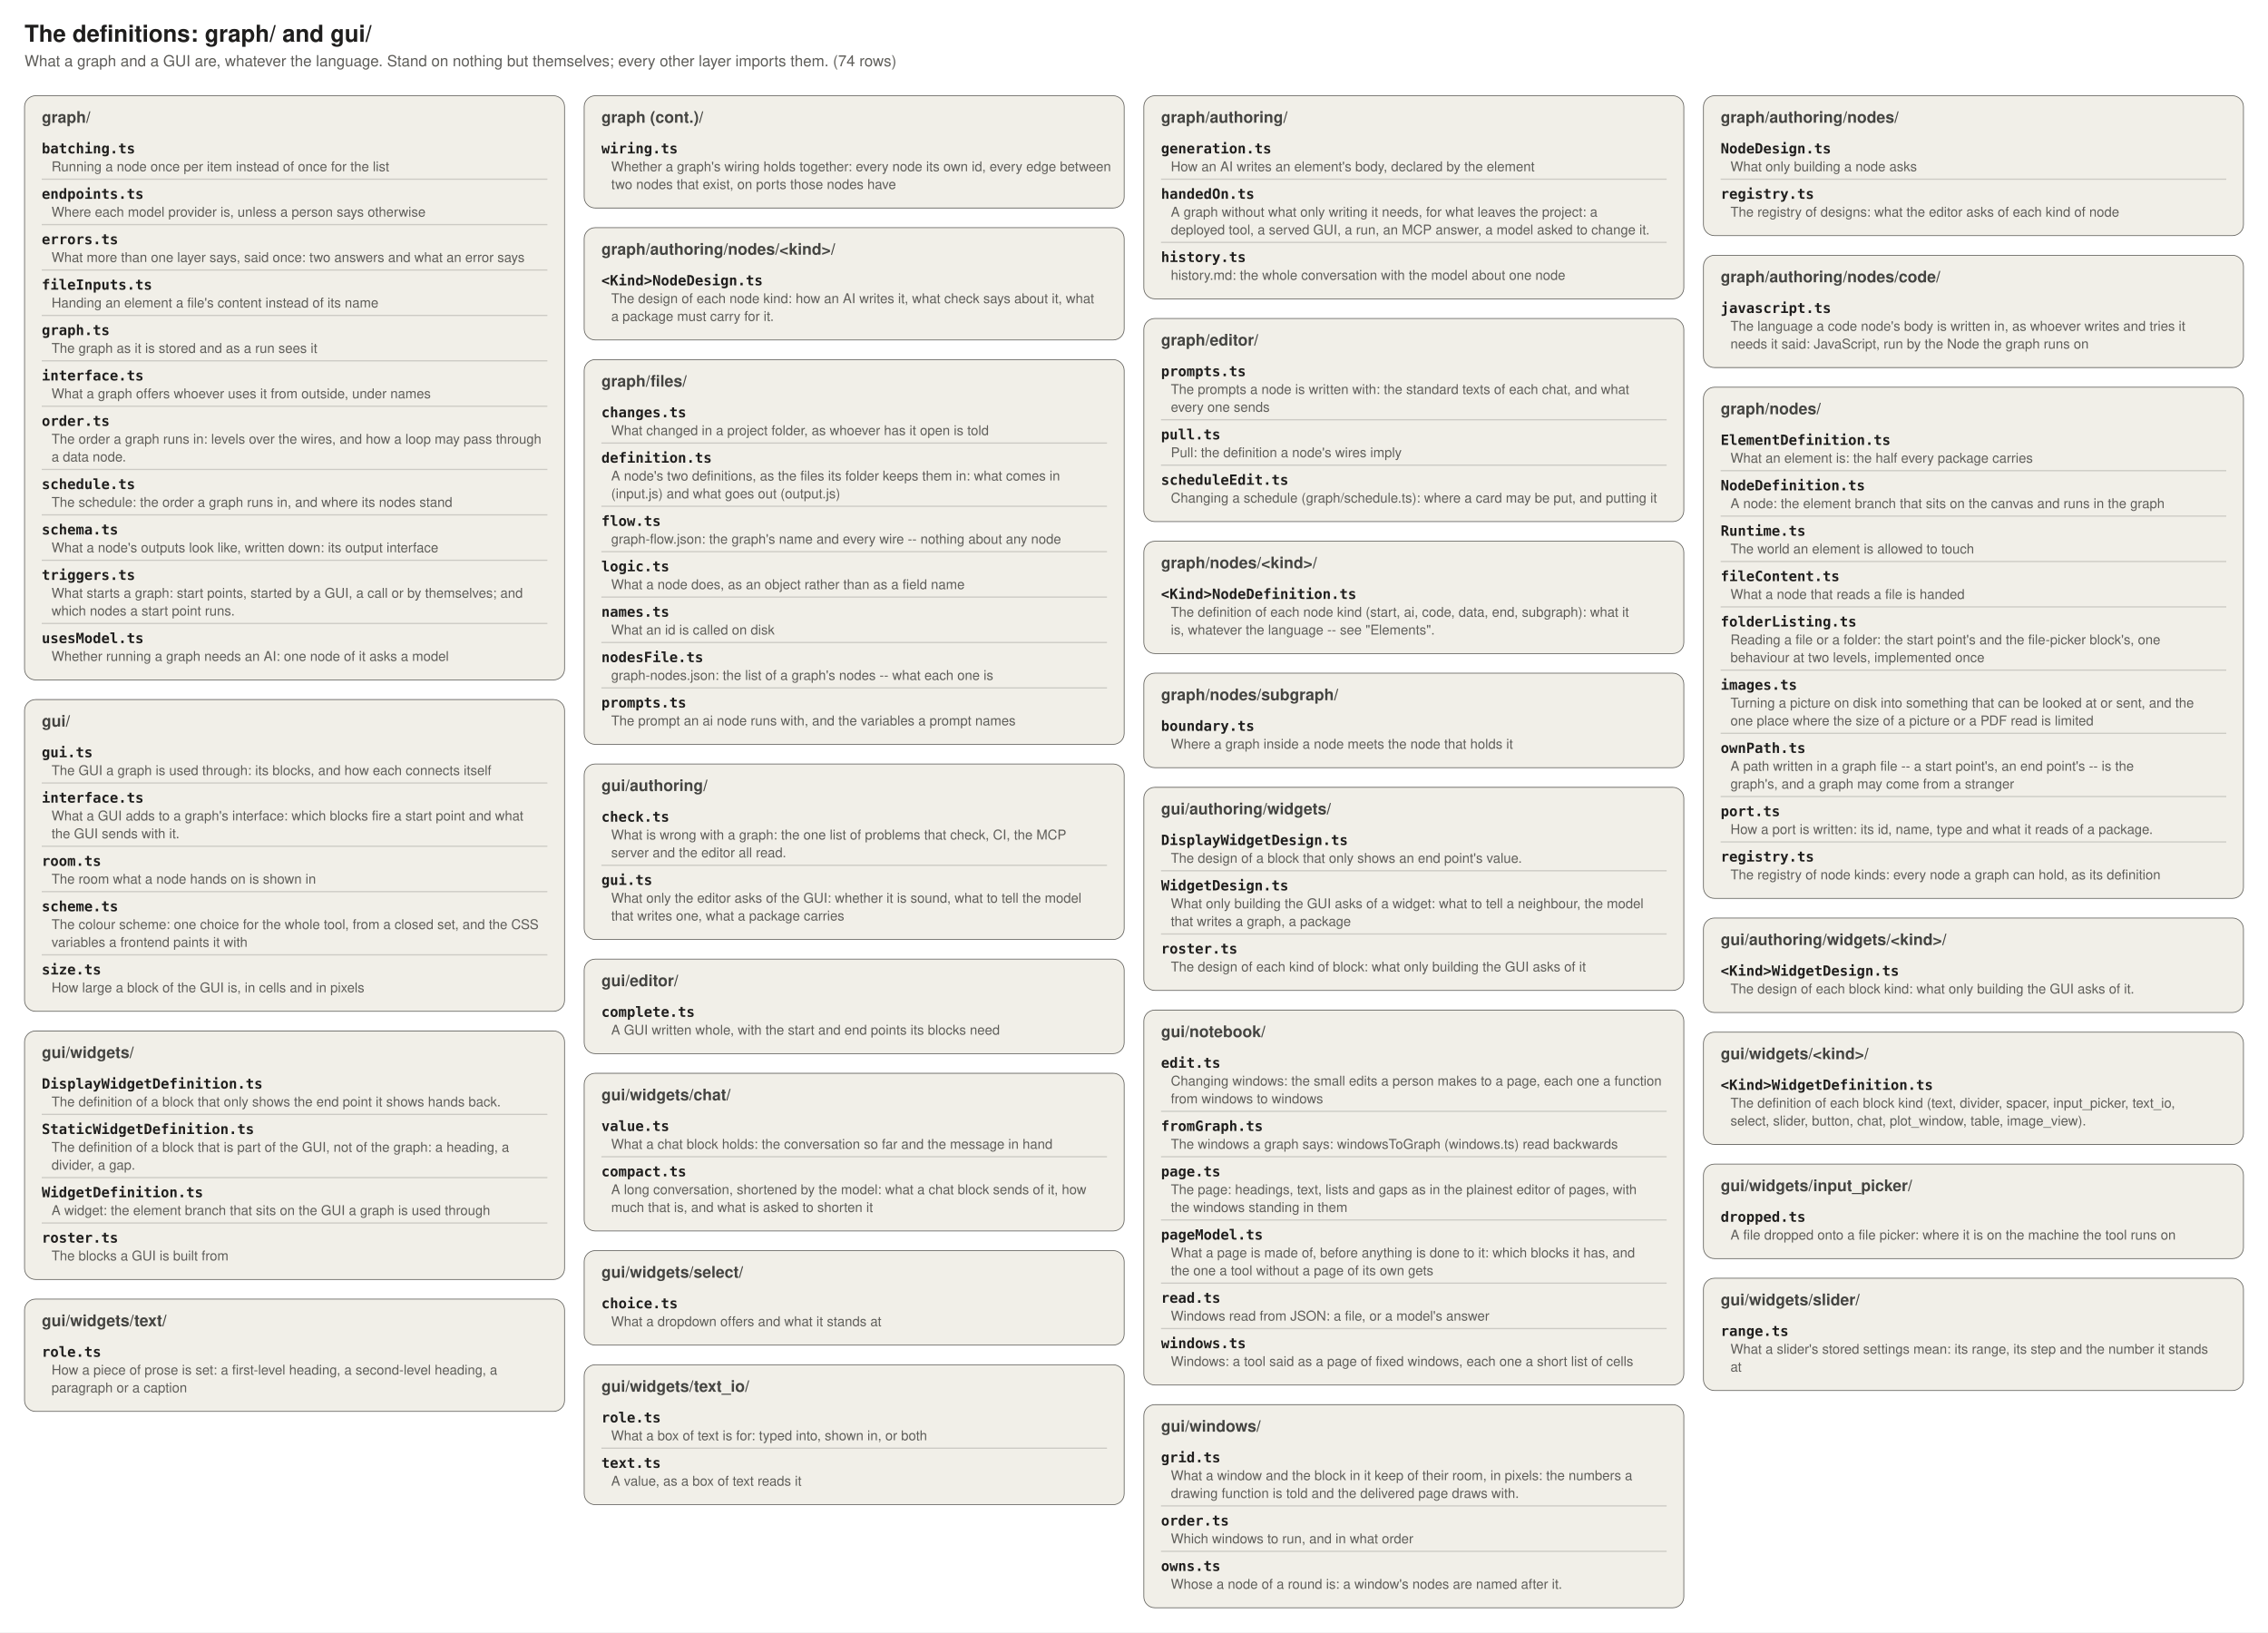
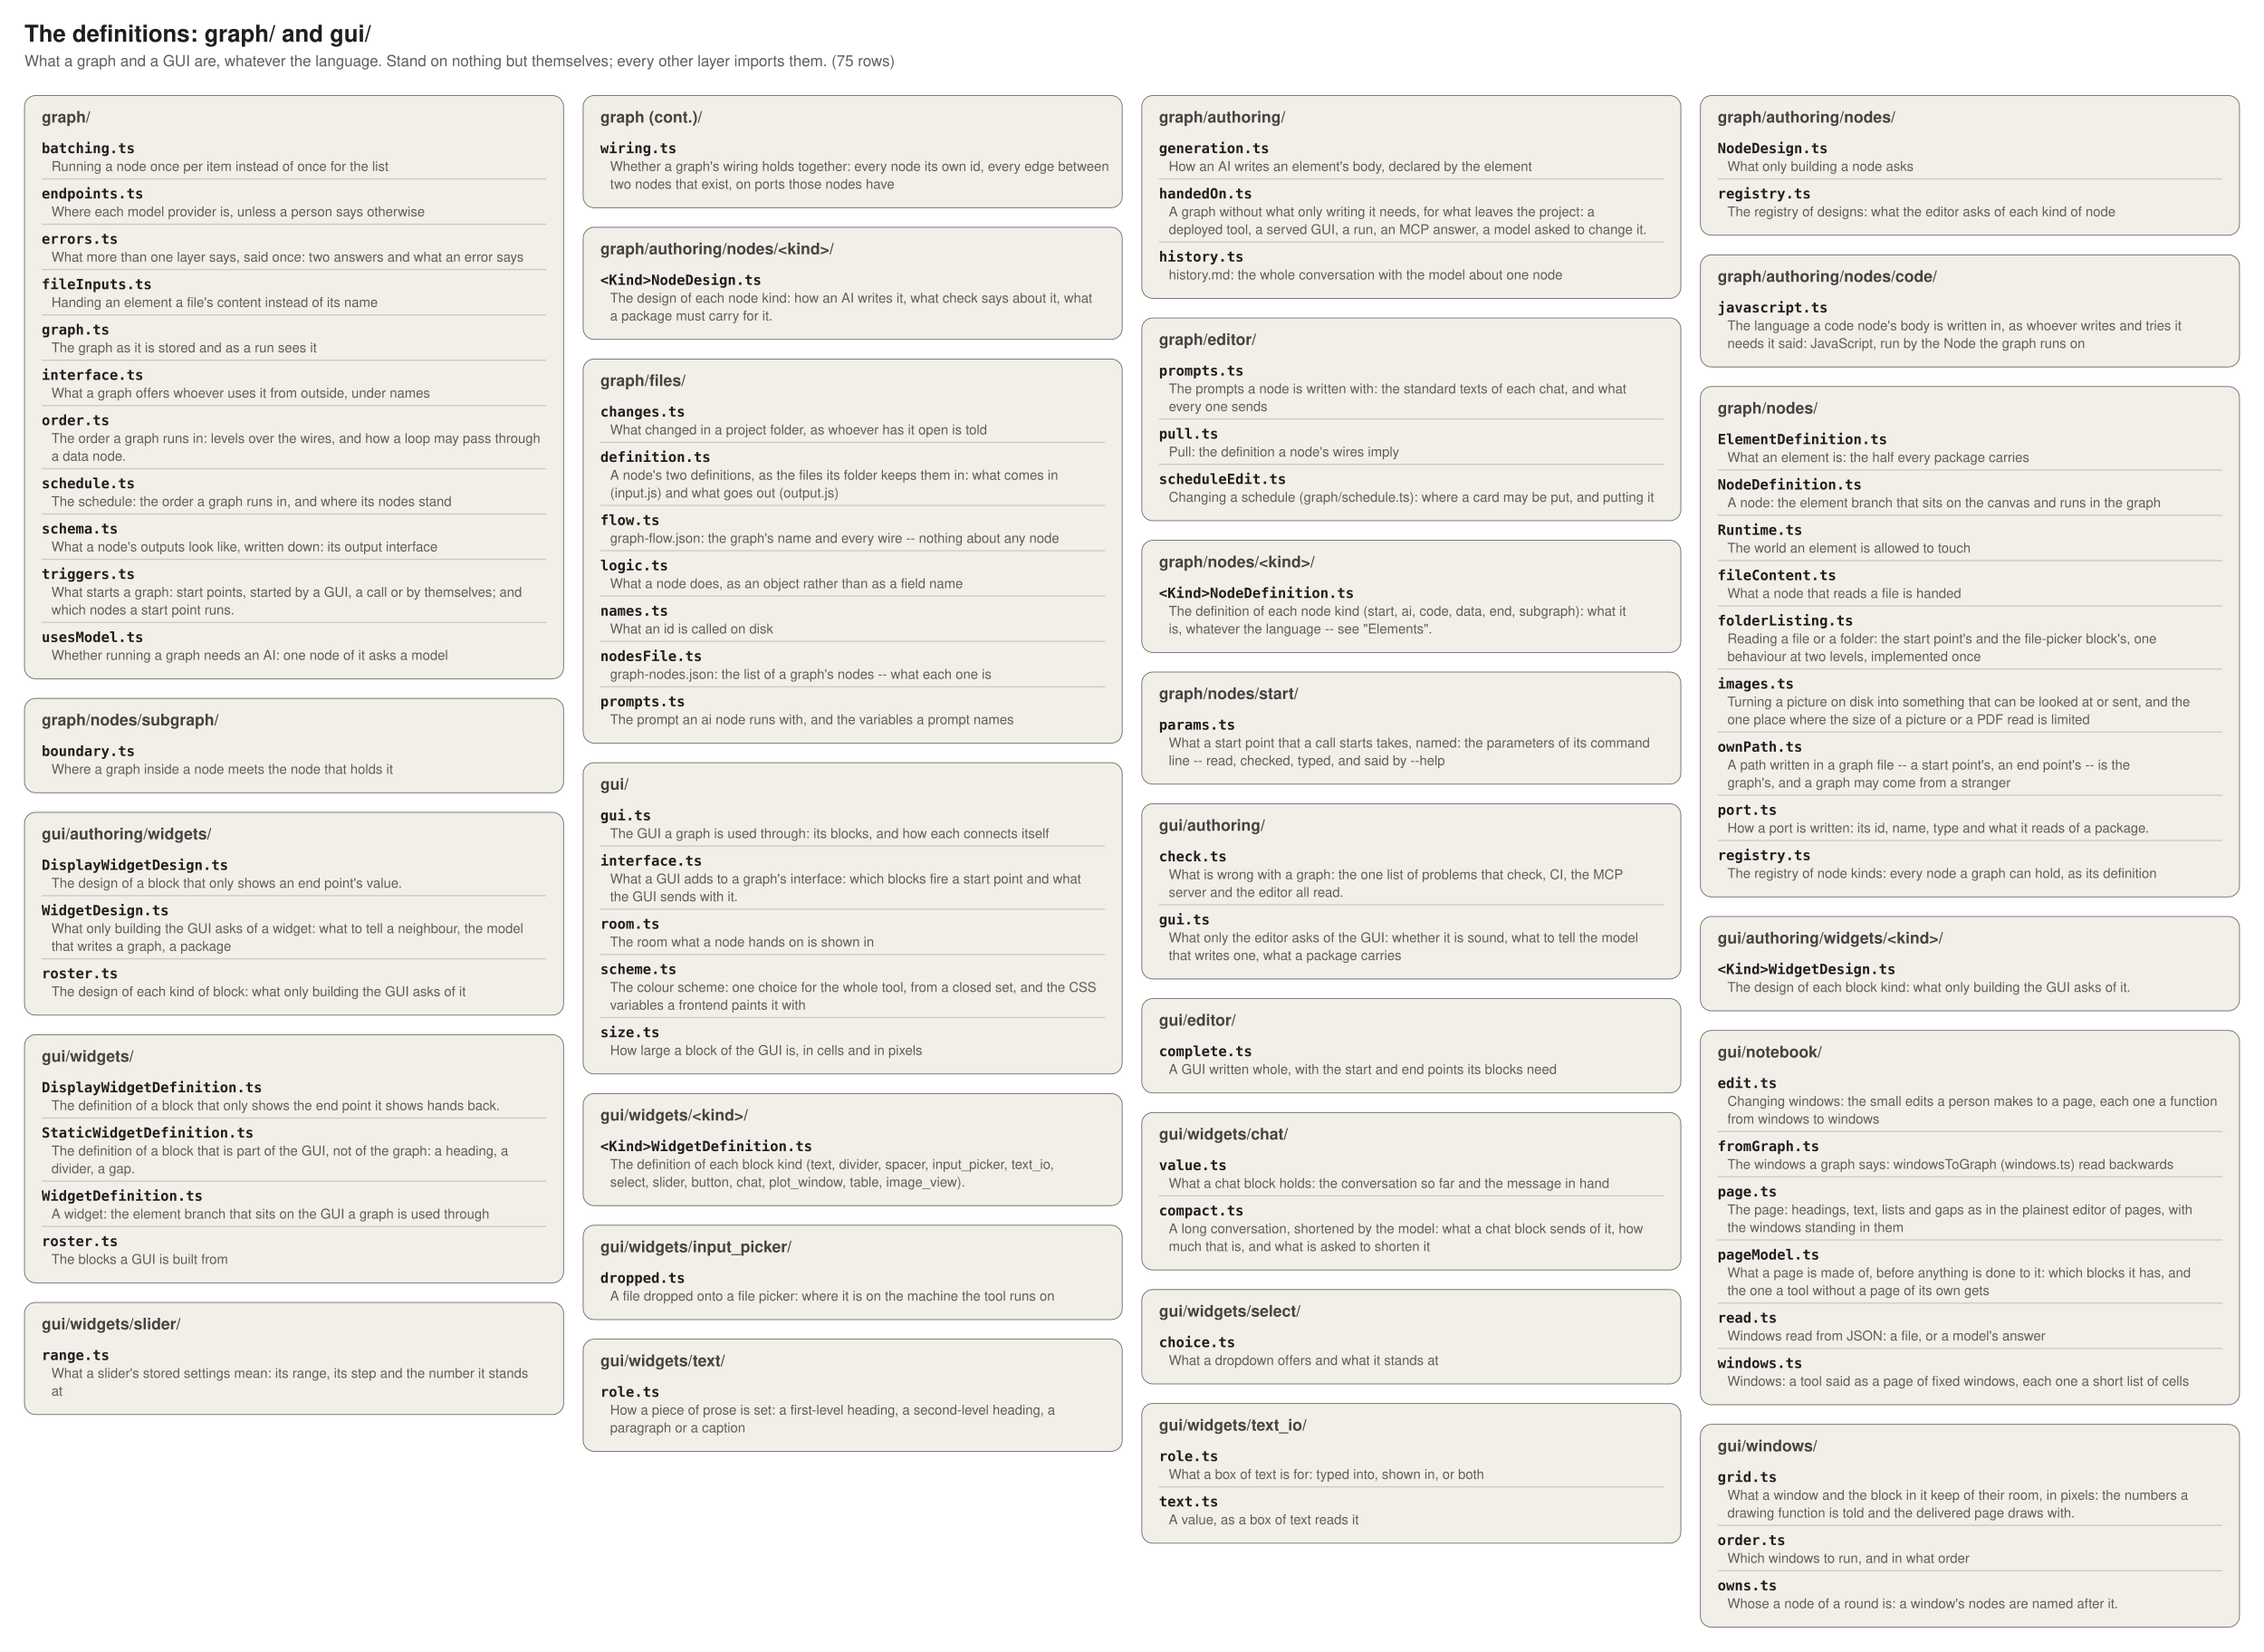
- <svg xmlns="http://www.w3.org/2000/svg" width="1848" viewBox="0 0 1848 1330" role="img">
+ <svg xmlns="http://www.w3.org/2000/svg" width="1848" viewBox="0 0 1848 1348" role="img">
  <style>svg{font-family:Segoe UI,Helvetica,Arial,sans-serif}.bg{fill:#ffffff}.h{font-size:19px;font-weight:600;fill:#1f1e1d}.n{font-size:12.5px;fill:#5f5e5a}.d{font-size:13px;font-weight:600;fill:#444441}.f{font-family:Consolas,Menlo,monospace;font-size:11.5px;font-weight:600;fill:#1f1e1d}.r{font-size:11px;fill:#5f5e5a}.box{fill:#F1EFE8;stroke:#5F5E5A;stroke-width:.6}.row{stroke:#5F5E5A;stroke-opacity:.25}@media (prefers-color-scheme:dark){.bg{fill:#1c1c1a}.h,.f{fill:#e8e6dc}.n,.r{fill:#b4b2a9}.d{fill:#D3D1C7}.box{fill:#262624;stroke:#B4B2A9}.row{stroke:#B4B2A9}}</style>
-   <rect class="bg" width="1848" height="1330" />
+   <rect class="bg" width="1848" height="1348" />
  <text class="h" x="20" y="34">The definitions: graph/ and gui/</text>
-   <text class="n" x="20" y="54">What a graph and a GUI are, whatever the language. Stand on nothing but themselves; every other layer imports them. (74 rows)</text>
+   <text class="n" x="20" y="54">What a graph and a GUI are, whatever the language. Stand on nothing but themselves; every other layer imports them. (75 rows)</text>
  <g>
    <rect class="box" x="20" y="78" width="440" height="476" rx="9" />
    <text class="d" x="34" y="100">graph/</text>
    <text class="f" x="34" y="125">batching.ts</text>
    <text class="r" x="42" y="139.5">Running a node once per item instead of once for the list</text>
    <line class="row" x1="34" x2="446" y1="146" y2="146" />
    <text class="f" x="34" y="162">endpoints.ts</text>
    <text class="r" x="42" y="176.5">Where each model provider is, unless a person says otherwise</text>
    <line class="row" x1="34" x2="446" y1="183" y2="183" />
    <text class="f" x="34" y="199">errors.ts</text>
    <text class="r" x="42" y="213.5">What more than one layer says, said once: two answers and what an error says</text>
    <line class="row" x1="34" x2="446" y1="220" y2="220" />
    <text class="f" x="34" y="236">fileInputs.ts</text>
    <text class="r" x="42" y="250.5">Handing an element a file's content instead of its name</text>
    <line class="row" x1="34" x2="446" y1="257" y2="257" />
    <text class="f" x="34" y="273">graph.ts</text>
    <text class="r" x="42" y="287.5">The graph as it is stored and as a run sees it</text>
    <line class="row" x1="34" x2="446" y1="294" y2="294" />
    <text class="f" x="34" y="310">interface.ts</text>
    <text class="r" x="42" y="324.5">What a graph offers whoever uses it from outside, under names</text>
    <line class="row" x1="34" x2="446" y1="331" y2="331" />
    <text class="f" x="34" y="347">order.ts</text>
    <text class="r" x="42" y="361.5">The order a graph runs in: levels over the wires, and how a loop may pass through</text>
    <text class="r" x="42" y="376">a data node.</text>
    <line class="row" x1="34" x2="446" y1="382.5" y2="382.5" />
    <text class="f" x="34" y="398.5">schedule.ts</text>
    <text class="r" x="42" y="413">The schedule: the order a graph runs in, and where its nodes stand</text>
    <line class="row" x1="34" x2="446" y1="419.5" y2="419.5" />
    <text class="f" x="34" y="435.5">schema.ts</text>
    <text class="r" x="42" y="450">What a node's outputs look like, written down: its output interface</text>
    <line class="row" x1="34" x2="446" y1="456.5" y2="456.5" />
    <text class="f" x="34" y="472.5">triggers.ts</text>
    <text class="r" x="42" y="487">What starts a graph: start points, started by a GUI, a call or by themselves; and</text>
    <text class="r" x="42" y="501.5">which nodes a start point runs.</text>
    <line class="row" x1="34" x2="446" y1="508" y2="508" />
    <text class="f" x="34" y="524">usesModel.ts</text>
    <text class="r" x="42" y="538.5">Whether running a graph needs an AI: one node of it asks a model</text>
  </g>
  <g>
    <rect class="box" x="476" y="78" width="440" height="91.5" rx="9" />
    <text class="d" x="490" y="100">graph (cont.)/</text>
    <text class="f" x="490" y="125">wiring.ts</text>
    <text class="r" x="498" y="139.5">Whether a graph's wiring holds together: every node its own id, every edge between</text>
    <text class="r" x="498" y="154">two nodes that exist, on ports those nodes have</text>
  </g>
  <g>
    <rect class="box" x="932" y="78" width="440" height="165.5" rx="9" />
    <text class="d" x="946" y="100">graph/authoring/</text>
    <text class="f" x="946" y="125">generation.ts</text>
    <text class="r" x="954" y="139.5">How an AI writes an element's body, declared by the element</text>
    <line class="row" x1="946" x2="1358" y1="146" y2="146" />
    <text class="f" x="946" y="162">handedOn.ts</text>
    <text class="r" x="954" y="176.5">A graph without what only writing it needs, for what leaves the project: a</text>
    <text class="r" x="954" y="191">deployed tool, a served GUI, a run, an MCP answer, a model asked to change it.</text>
    <line class="row" x1="946" x2="1358" y1="197.5" y2="197.5" />
    <text class="f" x="946" y="213.5">history.ts</text>
    <text class="r" x="954" y="228">history.md: the whole conversation with the model about one node</text>
  </g>
  <g>
    <rect class="box" x="1388" y="78" width="440" height="114" rx="9" />
    <text class="d" x="1402" y="100">graph/authoring/nodes/</text>
    <text class="f" x="1402" y="125">NodeDesign.ts</text>
    <text class="r" x="1410" y="139.5">What only building a node asks</text>
    <line class="row" x1="1402" x2="1814" y1="146" y2="146" />
    <text class="f" x="1402" y="162">registry.ts</text>
    <text class="r" x="1410" y="176.5">The registry of designs: what the editor asks of each kind of node</text>
  </g>
  <g>
    <rect class="box" x="476" y="185.5" width="440" height="91.5" rx="9" />
    <text class="d" x="490" y="207.5">graph/authoring/nodes/&lt;kind&gt;/</text>
    <text class="f" x="490" y="232.5">&lt;Kind&gt;NodeDesign.ts</text>
    <text class="r" x="498" y="247">The design of each node kind: how an AI writes it, what check says about it, what</text>
    <text class="r" x="498" y="261.5">a package must carry for it.</text>
  </g>
  <g>
    <rect class="box" x="1388" y="208" width="440" height="91.5" rx="9" />
    <text class="d" x="1402" y="230">graph/authoring/nodes/code/</text>
    <text class="f" x="1402" y="255">javascript.ts</text>
    <text class="r" x="1410" y="269.5">The language a code node's body is written in, as whoever writes and tries it</text>
    <text class="r" x="1410" y="284">needs it said: JavaScript, run by the Node the graph runs on</text>
  </g>
  <g>
    <rect class="box" x="932" y="259.5" width="440" height="165.5" rx="9" />
    <text class="d" x="946" y="281.5">graph/editor/</text>
    <text class="f" x="946" y="306.5">prompts.ts</text>
    <text class="r" x="954" y="321">The prompts a node is written with: the standard texts of each chat, and what</text>
    <text class="r" x="954" y="335.5">every one sends</text>
    <line class="row" x1="946" x2="1358" y1="342" y2="342" />
    <text class="f" x="946" y="358">pull.ts</text>
    <text class="r" x="954" y="372.5">Pull: the definition a node's wires imply</text>
    <line class="row" x1="946" x2="1358" y1="379" y2="379" />
    <text class="f" x="946" y="395">scheduleEdit.ts</text>
    <text class="r" x="954" y="409.5">Changing a schedule (graph/schedule.ts): where a card may be put, and putting it</text>
  </g>
  <g>
    <rect class="box" x="476" y="293" width="440" height="313.5" rx="9" />
    <text class="d" x="490" y="315">graph/files/</text>
    <text class="f" x="490" y="340">changes.ts</text>
    <text class="r" x="498" y="354.5">What changed in a project folder, as whoever has it open is told</text>
    <line class="row" x1="490" x2="902" y1="361" y2="361" />
    <text class="f" x="490" y="377">definition.ts</text>
    <text class="r" x="498" y="391.5">A node's two definitions, as the files its folder keeps them in: what comes in</text>
    <text class="r" x="498" y="406">(input.js) and what goes out (output.js)</text>
    <line class="row" x1="490" x2="902" y1="412.5" y2="412.5" />
    <text class="f" x="490" y="428.5">flow.ts</text>
    <text class="r" x="498" y="443">graph-flow.json: the graph's name and every wire -- nothing about any node</text>
    <line class="row" x1="490" x2="902" y1="449.5" y2="449.5" />
    <text class="f" x="490" y="465.5">logic.ts</text>
    <text class="r" x="498" y="480">What a node does, as an object rather than as a field name</text>
    <line class="row" x1="490" x2="902" y1="486.5" y2="486.5" />
    <text class="f" x="490" y="502.5">names.ts</text>
    <text class="r" x="498" y="517">What an id is called on disk</text>
    <line class="row" x1="490" x2="902" y1="523.5" y2="523.5" />
    <text class="f" x="490" y="539.5">nodesFile.ts</text>
    <text class="r" x="498" y="554">graph-nodes.json: the list of a graph's nodes -- what each one is</text>
    <line class="row" x1="490" x2="902" y1="560.5" y2="560.5" />
    <text class="f" x="490" y="576.5">prompts.ts</text>
    <text class="r" x="498" y="591">The prompt an ai node runs with, and the variables a prompt names</text>
  </g>
  <g>
    <rect class="box" x="1388" y="315.5" width="440" height="416.5" rx="9" />
    <text class="d" x="1402" y="337.5">graph/nodes/</text>
    <text class="f" x="1402" y="362.5">ElementDefinition.ts</text>
    <text class="r" x="1410" y="377">What an element is: the half every package carries</text>
    <line class="row" x1="1402" x2="1814" y1="383.5" y2="383.5" />
    <text class="f" x="1402" y="399.5">NodeDefinition.ts</text>
    <text class="r" x="1410" y="414">A node: the element branch that sits on the canvas and runs in the graph</text>
    <line class="row" x1="1402" x2="1814" y1="420.5" y2="420.5" />
    <text class="f" x="1402" y="436.5">Runtime.ts</text>
    <text class="r" x="1410" y="451">The world an element is allowed to touch</text>
    <line class="row" x1="1402" x2="1814" y1="457.5" y2="457.5" />
    <text class="f" x="1402" y="473.5">fileContent.ts</text>
    <text class="r" x="1410" y="488">What a node that reads a file is handed</text>
    <line class="row" x1="1402" x2="1814" y1="494.5" y2="494.5" />
    <text class="f" x="1402" y="510.5">folderListing.ts</text>
    <text class="r" x="1410" y="525">Reading a file or a folder: the start point's and the file-picker block's, one</text>
    <text class="r" x="1410" y="539.5">behaviour at two levels, implemented once</text>
    <line class="row" x1="1402" x2="1814" y1="546" y2="546" />
    <text class="f" x="1402" y="562">images.ts</text>
    <text class="r" x="1410" y="576.5">Turning a picture on disk into something that can be looked at or sent, and the</text>
    <text class="r" x="1410" y="591">one place where the size of a picture or a PDF read is limited</text>
    <line class="row" x1="1402" x2="1814" y1="597.5" y2="597.5" />
    <text class="f" x="1402" y="613.5">ownPath.ts</text>
    <text class="r" x="1410" y="628">A path written in a graph file -- a start point's, an end point's -- is the</text>
    <text class="r" x="1410" y="642.5">graph's, and a graph may come from a stranger</text>
    <line class="row" x1="1402" x2="1814" y1="649" y2="649" />
    <text class="f" x="1402" y="665">port.ts</text>
    <text class="r" x="1410" y="679.5">How a port is written: its id, name, type and what it reads of a package.</text>
    <line class="row" x1="1402" x2="1814" y1="686" y2="686" />
    <text class="f" x="1402" y="702">registry.ts</text>
    <text class="r" x="1410" y="716.5">The registry of node kinds: every node a graph can hold, as its definition</text>
  </g>
  <g>
    <rect class="box" x="932" y="441" width="440" height="91.5" rx="9" />
    <text class="d" x="946" y="463">graph/nodes/&lt;kind&gt;/</text>
    <text class="f" x="946" y="488">&lt;Kind&gt;NodeDefinition.ts</text>
    <text class="r" x="954" y="502.5">The definition of each node kind (start, ai, code, data, end, subgraph): what it</text>
    <text class="r" x="954" y="517">is, whatever the language -- see "Elements".</text>
  </g>
  <g>
-     <rect class="box" x="932" y="548.5" width="440" height="77" rx="9" />
-     <text class="d" x="946" y="570.5">graph/nodes/subgraph/</text>
-     <text class="f" x="946" y="595.5">boundary.ts</text>
-     <text class="r" x="954" y="610">Where a graph inside a node meets the node that holds it</text>
-   </g>
-   <g>
-     <rect class="box" x="20" y="570" width="440" height="254" rx="9" />
-     <text class="d" x="34" y="592">gui/</text>
-     <text class="f" x="34" y="617">gui.ts</text>
-     <text class="r" x="42" y="631.5">The GUI a graph is used through: its blocks, and how each connects itself</text>
-     <line class="row" x1="34" x2="446" y1="638" y2="638" />
-     <text class="f" x="34" y="654">interface.ts</text>
-     <text class="r" x="42" y="668.5">What a GUI adds to a graph's interface: which blocks fire a start point and what</text>
-     <text class="r" x="42" y="683">the GUI sends with it.</text>
-     <line class="row" x1="34" x2="446" y1="689.5" y2="689.5" />
-     <text class="f" x="34" y="705.5">room.ts</text>
-     <text class="r" x="42" y="720">The room what a node hands on is shown in</text>
-     <line class="row" x1="34" x2="446" y1="726.5" y2="726.5" />
-     <text class="f" x="34" y="742.5">scheme.ts</text>
-     <text class="r" x="42" y="757">The colour scheme: one choice for the whole tool, from a closed set, and the CSS</text>
-     <text class="r" x="42" y="771.5">variables a frontend paints it with</text>
-     <line class="row" x1="34" x2="446" y1="778" y2="778" />
-     <text class="f" x="34" y="794">size.ts</text>
-     <text class="r" x="42" y="808.5">How large a block of the GUI is, in cells and in pixels</text>
-   </g>
-   <g>
-     <rect class="box" x="476" y="622.5" width="440" height="143" rx="9" />
-     <text class="d" x="490" y="644.5">gui/authoring/</text>
-     <text class="f" x="490" y="669.5">check.ts</text>
-     <text class="r" x="498" y="684">What is wrong with a graph: the one list of problems that check, CI, the MCP</text>
-     <text class="r" x="498" y="698.5">server and the editor all read.</text>
-     <line class="row" x1="490" x2="902" y1="705" y2="705" />
-     <text class="f" x="490" y="721">gui.ts</text>
-     <text class="r" x="498" y="735.5">What only the editor asks of the GUI: whether it is sound, what to tell the model</text>
-     <text class="r" x="498" y="750">that writes one, what a package carries</text>
-   </g>
-   <g>
-     <rect class="box" x="932" y="641.5" width="440" height="165.5" rx="9" />
-     <text class="d" x="946" y="663.5">gui/authoring/widgets/</text>
-     <text class="f" x="946" y="688.5">DisplayWidgetDesign.ts</text>
-     <text class="r" x="954" y="703">The design of a block that only shows an end point's value.</text>
-     <line class="row" x1="946" x2="1358" y1="709.5" y2="709.5" />
-     <text class="f" x="946" y="725.5">WidgetDesign.ts</text>
-     <text class="r" x="954" y="740">What only building the GUI asks of a widget: what to tell a neighbour, the model</text>
-     <text class="r" x="954" y="754.5">that writes a graph, a package</text>
-     <line class="row" x1="946" x2="1358" y1="761" y2="761" />
-     <text class="f" x="946" y="777">roster.ts</text>
-     <text class="r" x="954" y="791.5">The design of each kind of block: what only building the GUI asks of it</text>
+     <rect class="box" x="932" y="548.5" width="440" height="91.5" rx="9" />
+     <text class="d" x="946" y="570.5">graph/nodes/start/</text>
+     <text class="f" x="946" y="595.5">params.ts</text>
+     <text class="r" x="954" y="610">What a start point that a call starts takes, named: the parameters of its command</text>
+     <text class="r" x="954" y="624.5">line -- read, checked, typed, and said by --help</text>
+   </g>
+   <g>
+     <rect class="box" x="20" y="570" width="440" height="77" rx="9" />
+     <text class="d" x="34" y="592">graph/nodes/subgraph/</text>
+     <text class="f" x="34" y="617">boundary.ts</text>
+     <text class="r" x="42" y="631.5">Where a graph inside a node meets the node that holds it</text>
+   </g>
+   <g>
+     <rect class="box" x="476" y="622.5" width="440" height="254" rx="9" />
+     <text class="d" x="490" y="644.5">gui/</text>
+     <text class="f" x="490" y="669.5">gui.ts</text>
+     <text class="r" x="498" y="684">The GUI a graph is used through: its blocks, and how each connects itself</text>
+     <line class="row" x1="490" x2="902" y1="690.5" y2="690.5" />
+     <text class="f" x="490" y="706.5">interface.ts</text>
+     <text class="r" x="498" y="721">What a GUI adds to a graph's interface: which blocks fire a start point and what</text>
+     <text class="r" x="498" y="735.5">the GUI sends with it.</text>
+     <line class="row" x1="490" x2="902" y1="742" y2="742" />
+     <text class="f" x="490" y="758">room.ts</text>
+     <text class="r" x="498" y="772.5">The room what a node hands on is shown in</text>
+     <line class="row" x1="490" x2="902" y1="779" y2="779" />
+     <text class="f" x="490" y="795">scheme.ts</text>
+     <text class="r" x="498" y="809.5">The colour scheme: one choice for the whole tool, from a closed set, and the CSS</text>
+     <text class="r" x="498" y="824">variables a frontend paints it with</text>
+     <line class="row" x1="490" x2="902" y1="830.5" y2="830.5" />
+     <text class="f" x="490" y="846.5">size.ts</text>
+     <text class="r" x="498" y="861">How large a block of the GUI is, in cells and in pixels</text>
+   </g>
+   <g>
+     <rect class="box" x="932" y="656" width="440" height="143" rx="9" />
+     <text class="d" x="946" y="678">gui/authoring/</text>
+     <text class="f" x="946" y="703">check.ts</text>
+     <text class="r" x="954" y="717.5">What is wrong with a graph: the one list of problems that check, CI, the MCP</text>
+     <text class="r" x="954" y="732">server and the editor all read.</text>
+     <line class="row" x1="946" x2="1358" y1="738.5" y2="738.5" />
+     <text class="f" x="946" y="754.5">gui.ts</text>
+     <text class="r" x="954" y="769">What only the editor asks of the GUI: whether it is sound, what to tell the model</text>
+     <text class="r" x="954" y="783.5">that writes one, what a package carries</text>
+   </g>
+   <g>
+     <rect class="box" x="20" y="663" width="440" height="165.5" rx="9" />
+     <text class="d" x="34" y="685">gui/authoring/widgets/</text>
+     <text class="f" x="34" y="710">DisplayWidgetDesign.ts</text>
+     <text class="r" x="42" y="724.5">The design of a block that only shows an end point's value.</text>
+     <line class="row" x1="34" x2="446" y1="731" y2="731" />
+     <text class="f" x="34" y="747">WidgetDesign.ts</text>
+     <text class="r" x="42" y="761.5">What only building the GUI asks of a widget: what to tell a neighbour, the model</text>
+     <text class="r" x="42" y="776">that writes a graph, a package</text>
+     <line class="row" x1="34" x2="446" y1="782.5" y2="782.5" />
+     <text class="f" x="34" y="798.5">roster.ts</text>
+     <text class="r" x="42" y="813">The design of each kind of block: what only building the GUI asks of it</text>
  </g>
  <g>
    <rect class="box" x="1388" y="748" width="440" height="77" rx="9" />
    <text class="d" x="1402" y="770">gui/authoring/widgets/&lt;kind&gt;/</text>
    <text class="f" x="1402" y="795">&lt;Kind&gt;WidgetDesign.ts</text>
    <text class="r" x="1410" y="809.5">The design of each block kind: what only building the GUI asks of it.</text>
  </g>
  <g>
-     <rect class="box" x="476" y="781.5" width="440" height="77" rx="9" />
-     <text class="d" x="490" y="803.5">gui/editor/</text>
-     <text class="f" x="490" y="828.5">complete.ts</text>
-     <text class="r" x="498" y="843">A GUI written whole, with the start and end points its blocks need</text>
-   </g>
-   <g>
-     <rect class="box" x="932" y="823" width="440" height="305.5" rx="9" />
-     <text class="d" x="946" y="845">gui/notebook/</text>
-     <text class="f" x="946" y="870">edit.ts</text>
-     <text class="r" x="954" y="884.5">Changing windows: the small edits a person makes to a page, each one a function</text>
-     <text class="r" x="954" y="899">from windows to windows</text>
-     <line class="row" x1="946" x2="1358" y1="905.5" y2="905.5" />
-     <text class="f" x="946" y="921.5">fromGraph.ts</text>
-     <text class="r" x="954" y="936">The windows a graph says: windowsToGraph (windows.ts) read backwards</text>
-     <line class="row" x1="946" x2="1358" y1="942.5" y2="942.5" />
-     <text class="f" x="946" y="958.5">page.ts</text>
-     <text class="r" x="954" y="973">The page: headings, text, lists and gaps as in the plainest editor of pages, with</text>
-     <text class="r" x="954" y="987.5">the windows standing in them</text>
-     <line class="row" x1="946" x2="1358" y1="994" y2="994" />
-     <text class="f" x="946" y="1010">pageModel.ts</text>
-     <text class="r" x="954" y="1024.5">What a page is made of, before anything is done to it: which blocks it has, and</text>
-     <text class="r" x="954" y="1039">the one a tool without a page of its own gets</text>
-     <line class="row" x1="946" x2="1358" y1="1045.5" y2="1045.5" />
-     <text class="f" x="946" y="1061.5">read.ts</text>
-     <text class="r" x="954" y="1076">Windows read from JSON: a file, or a model's answer</text>
-     <line class="row" x1="946" x2="1358" y1="1082.5" y2="1082.5" />
-     <text class="f" x="946" y="1098.5">windows.ts</text>
-     <text class="r" x="954" y="1113">Windows: a tool said as a page of fixed windows, each one a short list of cells</text>
-   </g>
-   <g>
-     <rect class="box" x="20" y="840" width="440" height="202.5" rx="9" />
-     <text class="d" x="34" y="862">gui/widgets/</text>
-     <text class="f" x="34" y="887">DisplayWidgetDefinition.ts</text>
-     <text class="r" x="42" y="901.5">The definition of a block that only shows the end point it shows hands back.</text>
-     <line class="row" x1="34" x2="446" y1="908" y2="908" />
-     <text class="f" x="34" y="924">StaticWidgetDefinition.ts</text>
-     <text class="r" x="42" y="938.5">The definition of a block that is part of the GUI, not of the graph: a heading, a</text>
-     <text class="r" x="42" y="953">divider, a gap.</text>
-     <line class="row" x1="34" x2="446" y1="959.5" y2="959.5" />
-     <text class="f" x="34" y="975.5">WidgetDefinition.ts</text>
-     <text class="r" x="42" y="990">A widget: the element branch that sits on the GUI a graph is used through</text>
-     <line class="row" x1="34" x2="446" y1="996.5" y2="996.5" />
-     <text class="f" x="34" y="1012.5">roster.ts</text>
-     <text class="r" x="42" y="1027">The blocks a GUI is built from</text>
-   </g>
-   <g>
-     <rect class="box" x="1388" y="841" width="440" height="91.5" rx="9" />
-     <text class="d" x="1402" y="863">gui/widgets/&lt;kind&gt;/</text>
-     <text class="f" x="1402" y="888">&lt;Kind&gt;WidgetDefinition.ts</text>
-     <text class="r" x="1410" y="902.5">The definition of each block kind (text, divider, spacer, input_picker, text_io,</text>
-     <text class="r" x="1410" y="917">select, slider, button, chat, plot_window, table, image_view).</text>
-   </g>
-   <g>
-     <rect class="box" x="476" y="874.5" width="440" height="128.5" rx="9" />
-     <text class="d" x="490" y="896.5">gui/widgets/chat/</text>
-     <text class="f" x="490" y="921.5">value.ts</text>
-     <text class="r" x="498" y="936">What a chat block holds: the conversation so far and the message in hand</text>
-     <line class="row" x1="490" x2="902" y1="942.5" y2="942.5" />
-     <text class="f" x="490" y="958.5">compact.ts</text>
-     <text class="r" x="498" y="973">A long conversation, shortened by the model: what a chat block sends of it, how</text>
-     <text class="r" x="498" y="987.5">much that is, and what is asked to shorten it</text>
-   </g>
-   <g>
-     <rect class="box" x="1388" y="948.5" width="440" height="77" rx="9" />
-     <text class="d" x="1402" y="970.5">gui/widgets/input_picker/</text>
-     <text class="f" x="1402" y="995.5">dropped.ts</text>
-     <text class="r" x="1410" y="1010">A file dropped onto a file picker: where it is on the machine the tool runs on</text>
-   </g>
-   <g>
-     <rect class="box" x="476" y="1019" width="440" height="77" rx="9" />
-     <text class="d" x="490" y="1041">gui/widgets/select/</text>
-     <text class="f" x="490" y="1066">choice.ts</text>
-     <text class="r" x="498" y="1080.5">What a dropdown offers and what it stands at</text>
-   </g>
-   <g>
-     <rect class="box" x="1388" y="1041.5" width="440" height="91.5" rx="9" />
-     <text class="d" x="1402" y="1063.5">gui/widgets/slider/</text>
-     <text class="f" x="1402" y="1088.5">range.ts</text>
-     <text class="r" x="1410" y="1103">What a slider's stored settings mean: its range, its step and the number it stands</text>
-     <text class="r" x="1410" y="1117.5">at</text>
-   </g>
-   <g>
-     <rect class="box" x="20" y="1058.5" width="440" height="91.5" rx="9" />
-     <text class="d" x="34" y="1080.5">gui/widgets/text/</text>
-     <text class="f" x="34" y="1105.5">role.ts</text>
-     <text class="r" x="42" y="1120">How a piece of prose is set: a first-level heading, a second-level heading, a</text>
-     <text class="r" x="42" y="1134.5">paragraph or a caption</text>
-   </g>
-   <g>
-     <rect class="box" x="476" y="1112" width="440" height="114" rx="9" />
-     <text class="d" x="490" y="1134">gui/widgets/text_io/</text>
-     <text class="f" x="490" y="1159">role.ts</text>
-     <text class="r" x="498" y="1173.5">What a box of text is for: typed into, shown in, or both</text>
-     <line class="row" x1="490" x2="902" y1="1180" y2="1180" />
-     <text class="f" x="490" y="1196">text.ts</text>
-     <text class="r" x="498" y="1210.5">A value, as a box of text reads it</text>
-   </g>
-   <g>
-     <rect class="box" x="932" y="1144.5" width="440" height="165.5" rx="9" />
-     <text class="d" x="946" y="1166.5">gui/windows/</text>
-     <text class="f" x="946" y="1191.5">grid.ts</text>
-     <text class="r" x="954" y="1206">What a window and the block in it keep of their room, in pixels: the numbers a</text>
-     <text class="r" x="954" y="1220.5">drawing function is told and the delivered page draws with.</text>
-     <line class="row" x1="946" x2="1358" y1="1227" y2="1227" />
-     <text class="f" x="946" y="1243">order.ts</text>
-     <text class="r" x="954" y="1257.5">Which windows to run, and in what order</text>
-     <line class="row" x1="946" x2="1358" y1="1264" y2="1264" />
-     <text class="f" x="946" y="1280">owns.ts</text>
-     <text class="r" x="954" y="1294.5">Whose a node of a round is: a window's nodes are named after it.</text>
+     <rect class="box" x="932" y="815" width="440" height="77" rx="9" />
+     <text class="d" x="946" y="837">gui/editor/</text>
+     <text class="f" x="946" y="862">complete.ts</text>
+     <text class="r" x="954" y="876.5">A GUI written whole, with the start and end points its blocks need</text>
+   </g>
+   <g>
+     <rect class="box" x="1388" y="841" width="440" height="305.5" rx="9" />
+     <text class="d" x="1402" y="863">gui/notebook/</text>
+     <text class="f" x="1402" y="888">edit.ts</text>
+     <text class="r" x="1410" y="902.5">Changing windows: the small edits a person makes to a page, each one a function</text>
+     <text class="r" x="1410" y="917">from windows to windows</text>
+     <line class="row" x1="1402" x2="1814" y1="923.5" y2="923.5" />
+     <text class="f" x="1402" y="939.5">fromGraph.ts</text>
+     <text class="r" x="1410" y="954">The windows a graph says: windowsToGraph (windows.ts) read backwards</text>
+     <line class="row" x1="1402" x2="1814" y1="960.5" y2="960.5" />
+     <text class="f" x="1402" y="976.5">page.ts</text>
+     <text class="r" x="1410" y="991">The page: headings, text, lists and gaps as in the plainest editor of pages, with</text>
+     <text class="r" x="1410" y="1005.5">the windows standing in them</text>
+     <line class="row" x1="1402" x2="1814" y1="1012" y2="1012" />
+     <text class="f" x="1402" y="1028">pageModel.ts</text>
+     <text class="r" x="1410" y="1042.5">What a page is made of, before anything is done to it: which blocks it has, and</text>
+     <text class="r" x="1410" y="1057">the one a tool without a page of its own gets</text>
+     <line class="row" x1="1402" x2="1814" y1="1063.5" y2="1063.5" />
+     <text class="f" x="1402" y="1079.5">read.ts</text>
+     <text class="r" x="1410" y="1094">Windows read from JSON: a file, or a model's answer</text>
+     <line class="row" x1="1402" x2="1814" y1="1100.5" y2="1100.5" />
+     <text class="f" x="1402" y="1116.5">windows.ts</text>
+     <text class="r" x="1410" y="1131">Windows: a tool said as a page of fixed windows, each one a short list of cells</text>
+   </g>
+   <g>
+     <rect class="box" x="20" y="844.5" width="440" height="202.5" rx="9" />
+     <text class="d" x="34" y="866.5">gui/widgets/</text>
+     <text class="f" x="34" y="891.5">DisplayWidgetDefinition.ts</text>
+     <text class="r" x="42" y="906">The definition of a block that only shows the end point it shows hands back.</text>
+     <line class="row" x1="34" x2="446" y1="912.5" y2="912.5" />
+     <text class="f" x="34" y="928.5">StaticWidgetDefinition.ts</text>
+     <text class="r" x="42" y="943">The definition of a block that is part of the GUI, not of the graph: a heading, a</text>
+     <text class="r" x="42" y="957.5">divider, a gap.</text>
+     <line class="row" x1="34" x2="446" y1="964" y2="964" />
+     <text class="f" x="34" y="980">WidgetDefinition.ts</text>
+     <text class="r" x="42" y="994.5">A widget: the element branch that sits on the GUI a graph is used through</text>
+     <line class="row" x1="34" x2="446" y1="1001" y2="1001" />
+     <text class="f" x="34" y="1017">roster.ts</text>
+     <text class="r" x="42" y="1031.5">The blocks a GUI is built from</text>
+   </g>
+   <g>
+     <rect class="box" x="476" y="892.5" width="440" height="91.5" rx="9" />
+     <text class="d" x="490" y="914.5">gui/widgets/&lt;kind&gt;/</text>
+     <text class="f" x="490" y="939.5">&lt;Kind&gt;WidgetDefinition.ts</text>
+     <text class="r" x="498" y="954">The definition of each block kind (text, divider, spacer, input_picker, text_io,</text>
+     <text class="r" x="498" y="968.5">select, slider, button, chat, plot_window, table, image_view).</text>
+   </g>
+   <g>
+     <rect class="box" x="932" y="908" width="440" height="128.5" rx="9" />
+     <text class="d" x="946" y="930">gui/widgets/chat/</text>
+     <text class="f" x="946" y="955">value.ts</text>
+     <text class="r" x="954" y="969.5">What a chat block holds: the conversation so far and the message in hand</text>
+     <line class="row" x1="946" x2="1358" y1="976" y2="976" />
+     <text class="f" x="946" y="992">compact.ts</text>
+     <text class="r" x="954" y="1006.5">A long conversation, shortened by the model: what a chat block sends of it, how</text>
+     <text class="r" x="954" y="1021">much that is, and what is asked to shorten it</text>
+   </g>
+   <g>
+     <rect class="box" x="476" y="1000" width="440" height="77" rx="9" />
+     <text class="d" x="490" y="1022">gui/widgets/input_picker/</text>
+     <text class="f" x="490" y="1047">dropped.ts</text>
+     <text class="r" x="498" y="1061.5">A file dropped onto a file picker: where it is on the machine the tool runs on</text>
+   </g>
+   <g>
+     <rect class="box" x="932" y="1052.5" width="440" height="77" rx="9" />
+     <text class="d" x="946" y="1074.5">gui/widgets/select/</text>
+     <text class="f" x="946" y="1099.5">choice.ts</text>
+     <text class="r" x="954" y="1114">What a dropdown offers and what it stands at</text>
+   </g>
+   <g>
+     <rect class="box" x="20" y="1063" width="440" height="91.5" rx="9" />
+     <text class="d" x="34" y="1085">gui/widgets/slider/</text>
+     <text class="f" x="34" y="1110">range.ts</text>
+     <text class="r" x="42" y="1124.5">What a slider's stored settings mean: its range, its step and the number it stands</text>
+     <text class="r" x="42" y="1139">at</text>
+   </g>
+   <g>
+     <rect class="box" x="476" y="1093" width="440" height="91.5" rx="9" />
+     <text class="d" x="490" y="1115">gui/widgets/text/</text>
+     <text class="f" x="490" y="1140">role.ts</text>
+     <text class="r" x="498" y="1154.5">How a piece of prose is set: a first-level heading, a second-level heading, a</text>
+     <text class="r" x="498" y="1169">paragraph or a caption</text>
+   </g>
+   <g>
+     <rect class="box" x="932" y="1145.5" width="440" height="114" rx="9" />
+     <text class="d" x="946" y="1167.5">gui/widgets/text_io/</text>
+     <text class="f" x="946" y="1192.5">role.ts</text>
+     <text class="r" x="954" y="1207">What a box of text is for: typed into, shown in, or both</text>
+     <line class="row" x1="946" x2="1358" y1="1213.5" y2="1213.5" />
+     <text class="f" x="946" y="1229.5">text.ts</text>
+     <text class="r" x="954" y="1244">A value, as a box of text reads it</text>
+   </g>
+   <g>
+     <rect class="box" x="1388" y="1162.5" width="440" height="165.5" rx="9" />
+     <text class="d" x="1402" y="1184.5">gui/windows/</text>
+     <text class="f" x="1402" y="1209.5">grid.ts</text>
+     <text class="r" x="1410" y="1224">What a window and the block in it keep of their room, in pixels: the numbers a</text>
+     <text class="r" x="1410" y="1238.5">drawing function is told and the delivered page draws with.</text>
+     <line class="row" x1="1402" x2="1814" y1="1245" y2="1245" />
+     <text class="f" x="1402" y="1261">order.ts</text>
+     <text class="r" x="1410" y="1275.5">Which windows to run, and in what order</text>
+     <line class="row" x1="1402" x2="1814" y1="1282" y2="1282" />
+     <text class="f" x="1402" y="1298">owns.ts</text>
+     <text class="r" x="1410" y="1312.5">Whose a node of a round is: a window's nodes are named after it.</text>
  </g>
</svg>
